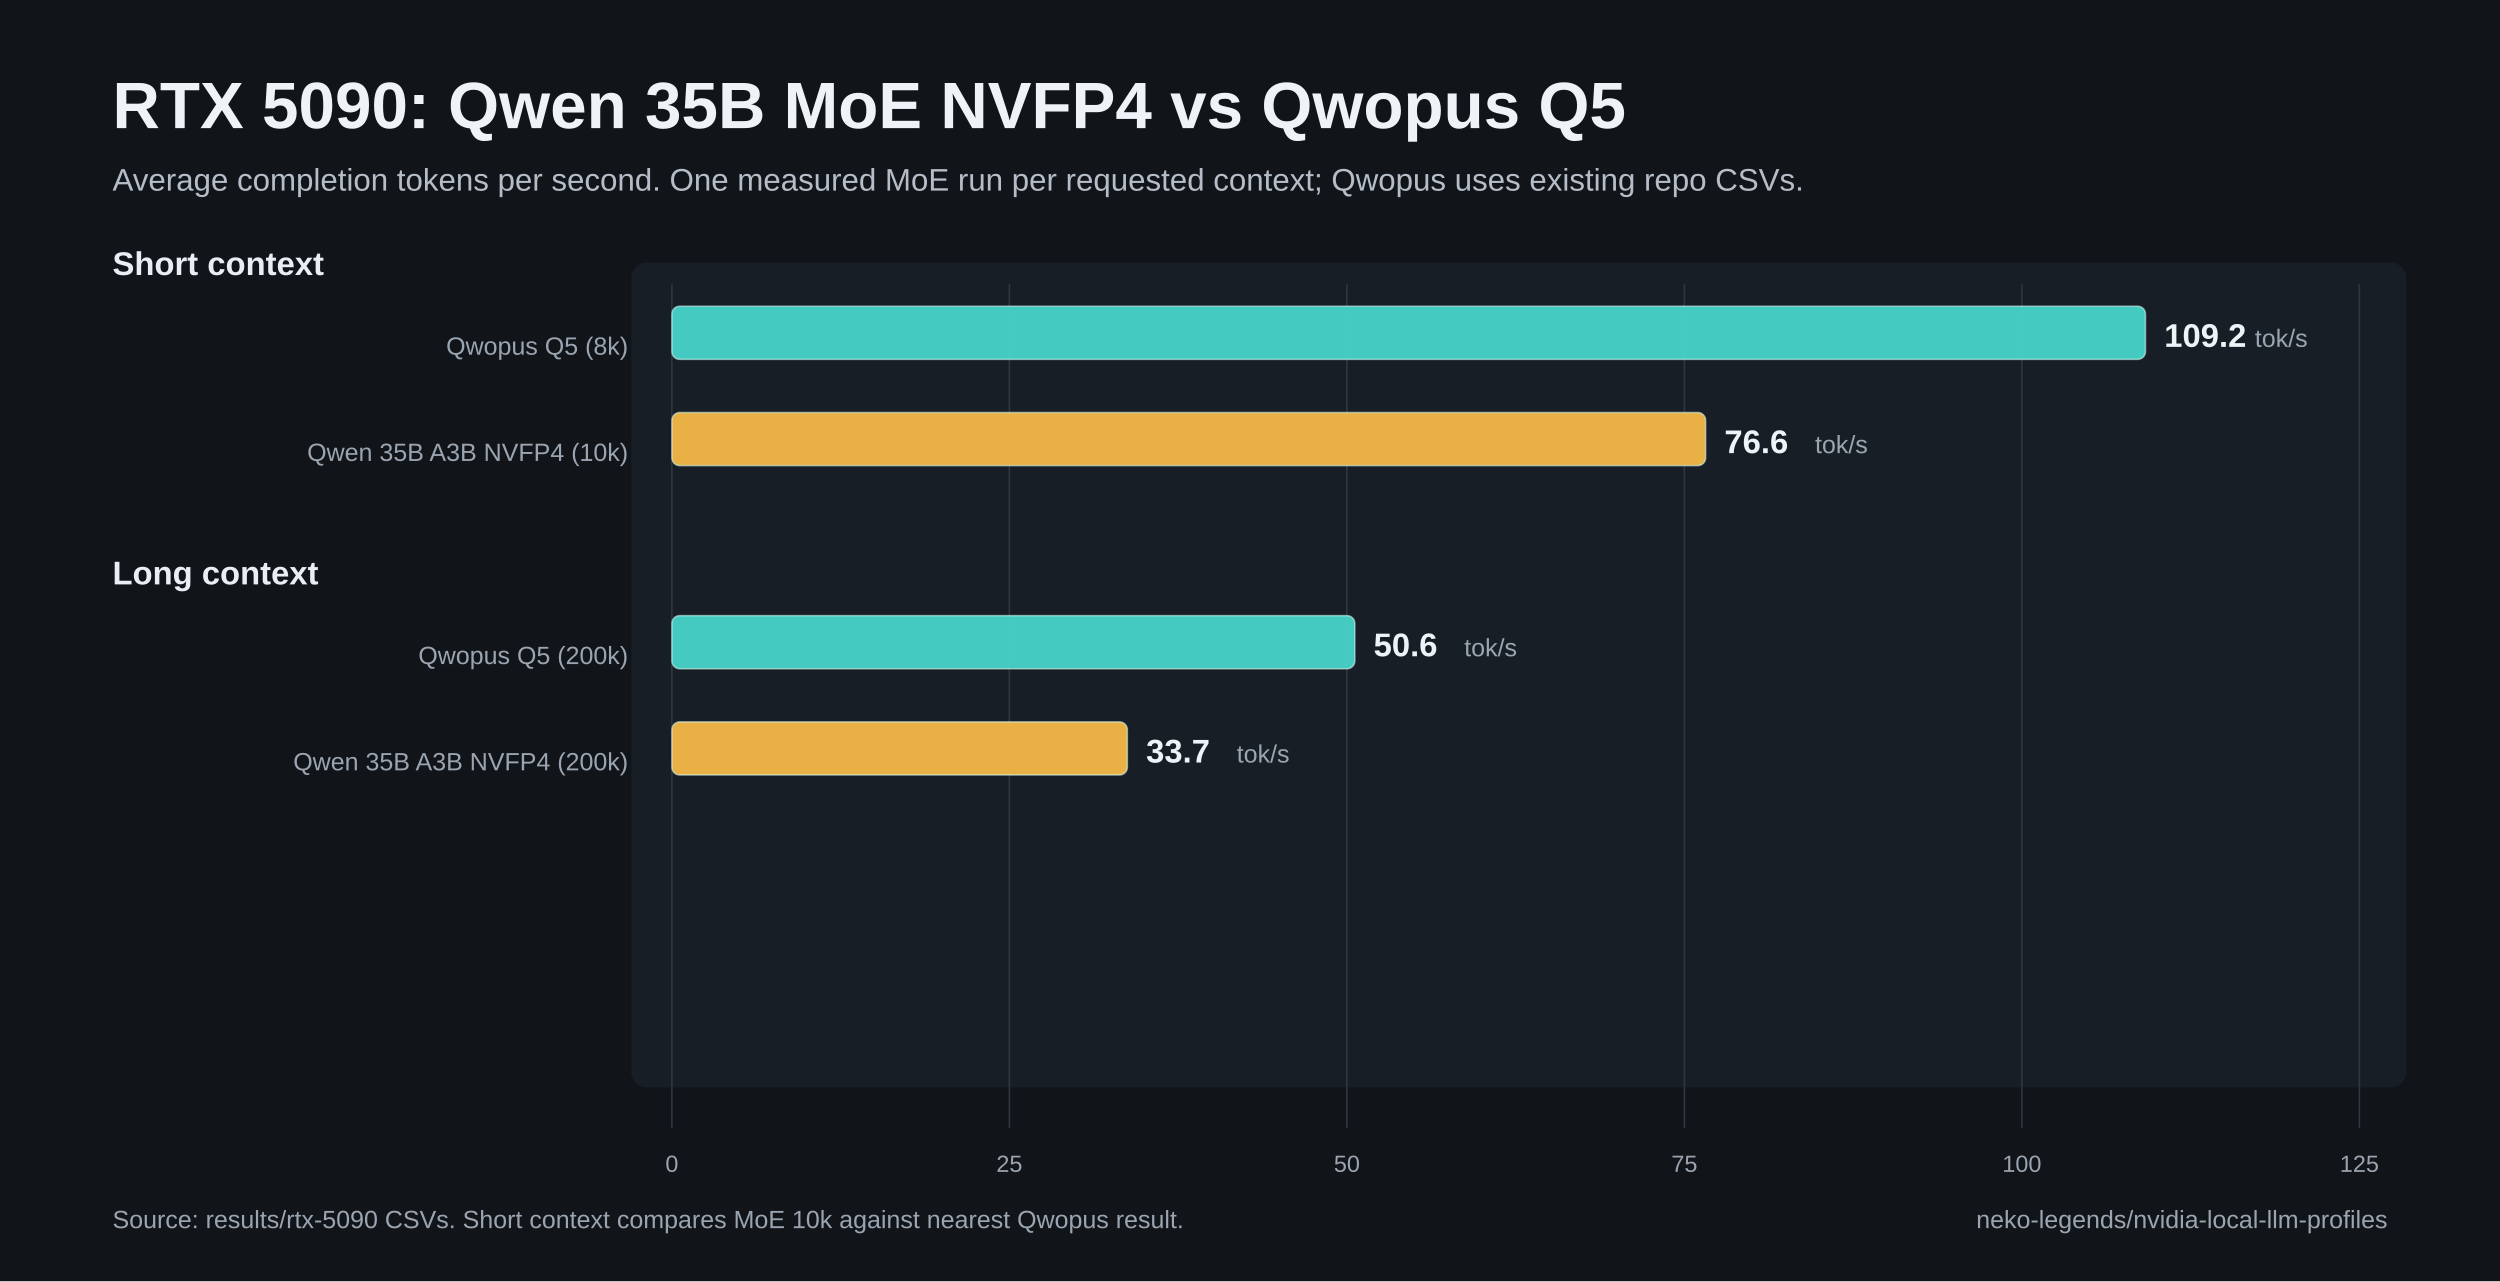
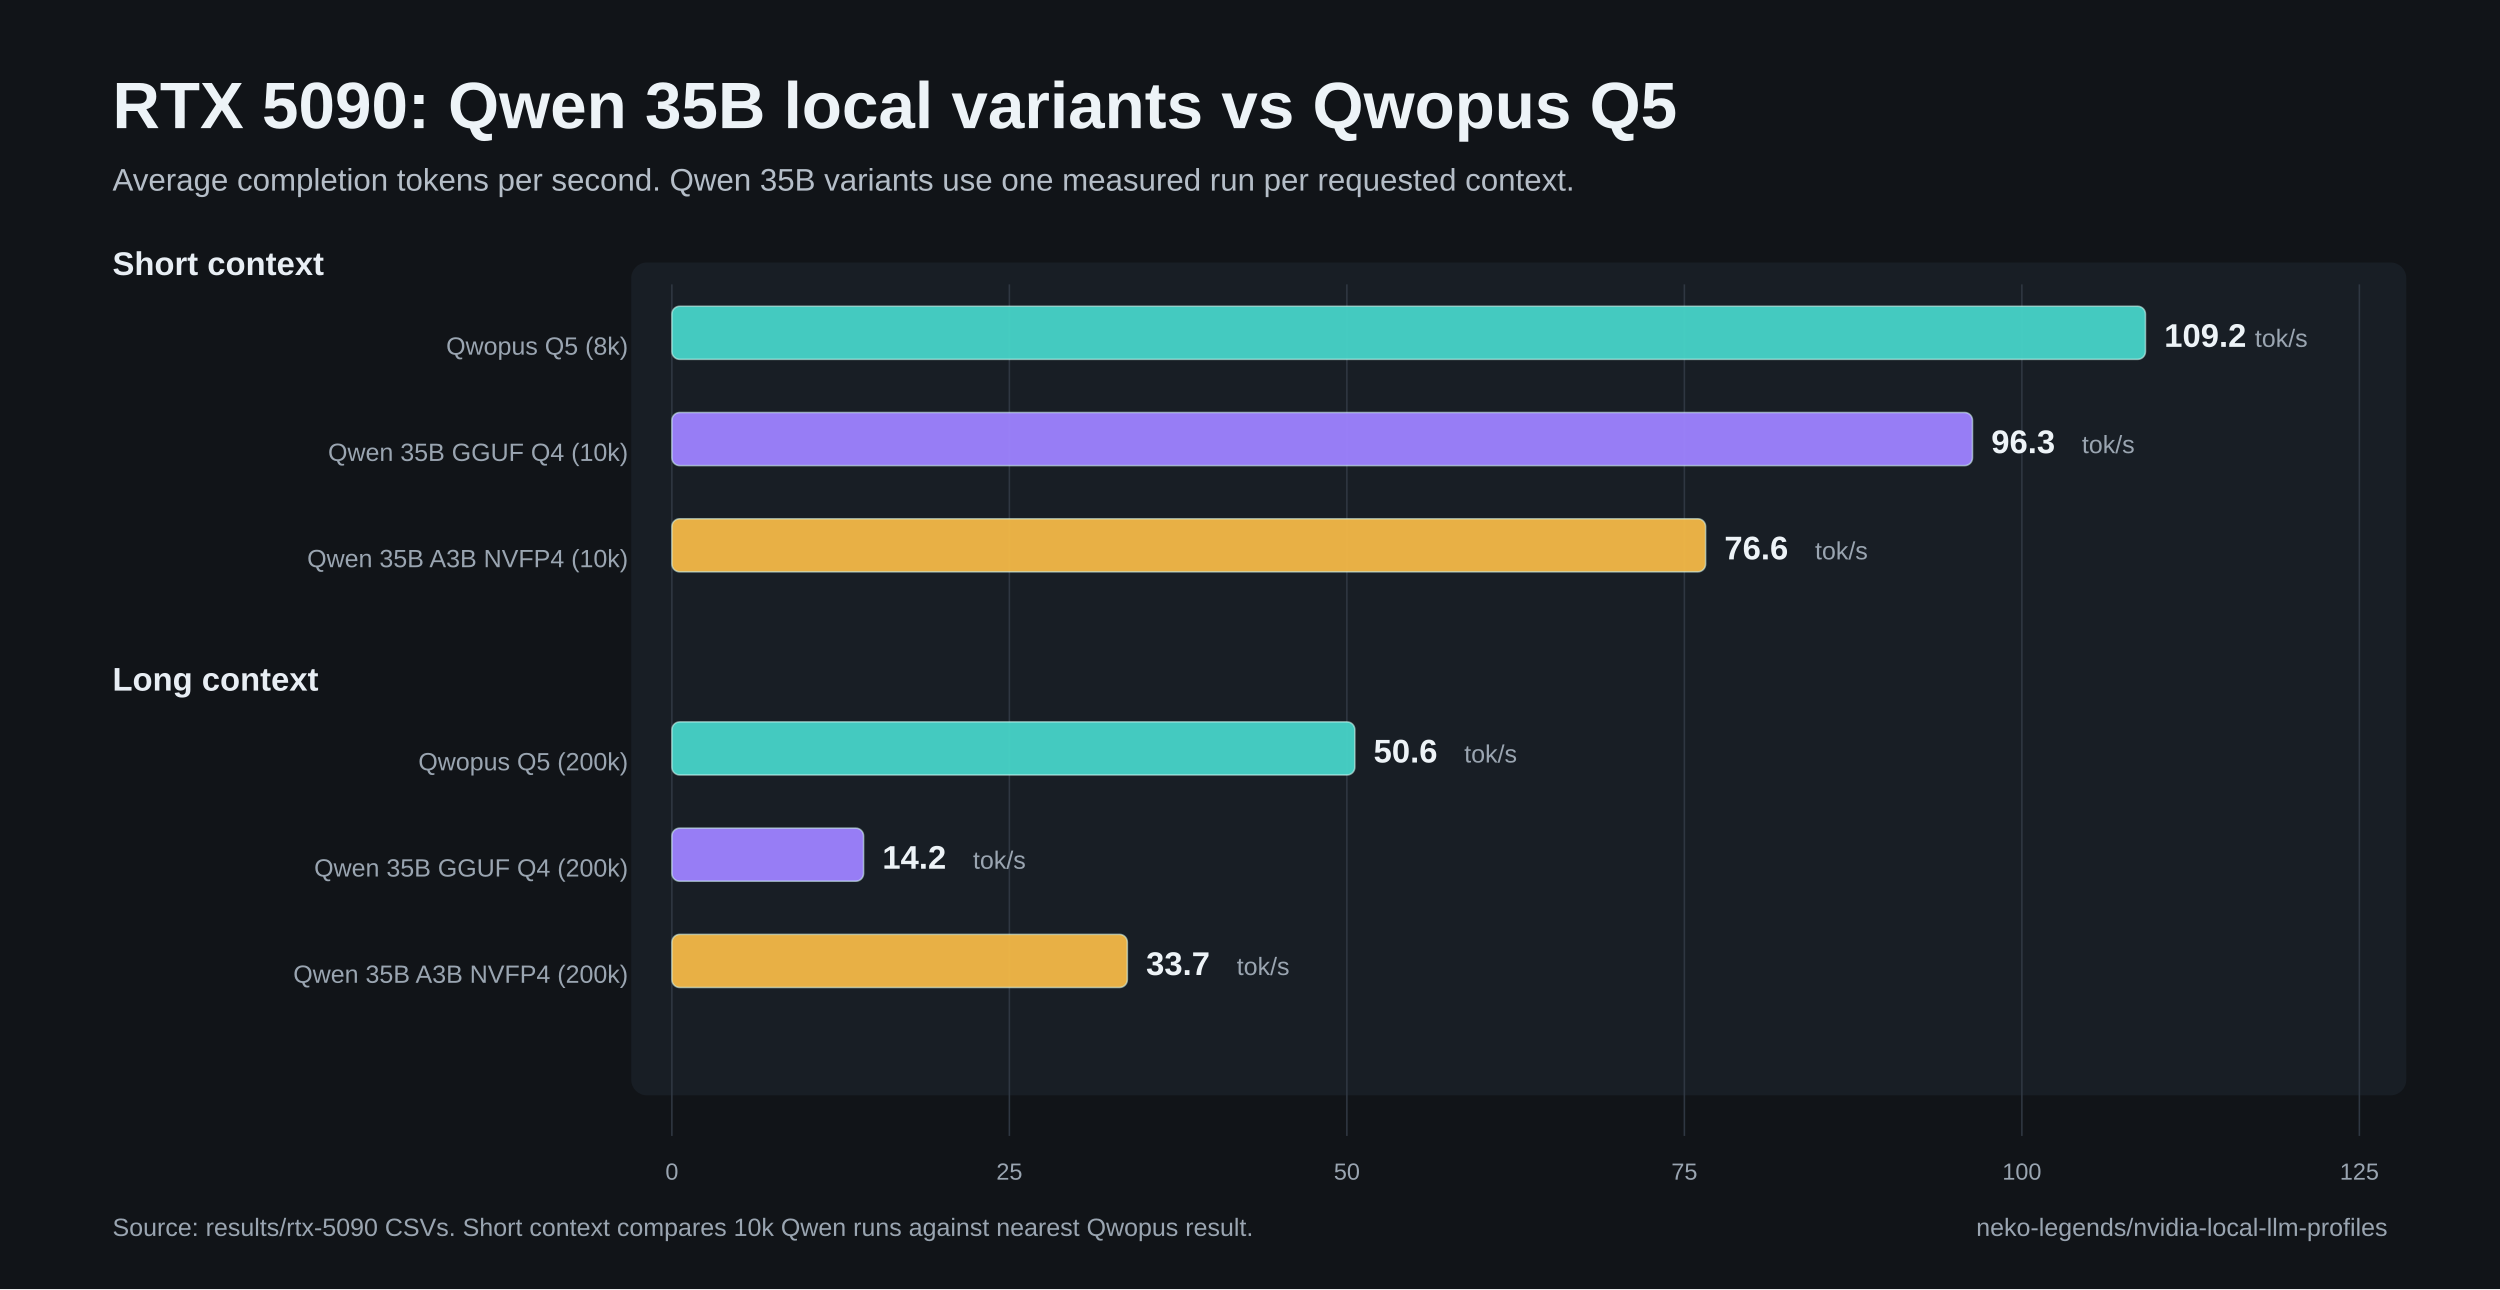
- <svg xmlns="http://www.w3.org/2000/svg" width="1600" height="820" viewBox="0 0 1600 820">
+ <svg xmlns="http://www.w3.org/2000/svg" width="1600" height="825" viewBox="0 0 1600 825">
  <style>
text{font-family:Segoe UI,Arial,sans-serif;letter-spacing:0}
.title{fill:#edf3f7;font-size:42px;font-weight:750}
.subtitle{fill:#b5bec8;font-size:20px}
.label{fill:#e8eef4;font-size:21px;font-weight:650}
.small{fill:#9aa5b1;font-size:16px}
.value{fill:#edf3f7;font-size:21px;font-weight:750}
.axis{fill:#9aa5b1;font-size:15px}
</style>
-   <rect width="1600" height="820" fill="#111418" />
-   <rect x="404" y="168" width="1136" height="528" rx="10" fill="#181e25" />
-   <text x="72.0" y="82.0" class="title">RTX 5090: Qwen 35B MoE NVFP4 vs Qwopus Q5</text>
-   <text x="72.0" y="122.0" class="subtitle">Average completion tokens per second. One measured MoE run per requested context; Qwopus uses existing repo CSVs.</text>
-   <line x1="430.0" y1="182" x2="430.0" y2="722" stroke="#2f3742" stroke-width="1" />
-   <text x="430.0" y="750.0" class="axis" text-anchor="middle">0</text>
-   <line x1="646.0" y1="182" x2="646.0" y2="722" stroke="#2f3742" stroke-width="1" />
-   <text x="646.0" y="750.0" class="axis" text-anchor="middle">25</text>
-   <line x1="862.0" y1="182" x2="862.0" y2="722" stroke="#2f3742" stroke-width="1" />
-   <text x="862.0" y="750.0" class="axis" text-anchor="middle">50</text>
-   <line x1="1078.0" y1="182" x2="1078.0" y2="722" stroke="#2f3742" stroke-width="1" />
-   <text x="1078.0" y="750.0" class="axis" text-anchor="middle">75</text>
-   <line x1="1294.0" y1="182" x2="1294.0" y2="722" stroke="#2f3742" stroke-width="1" />
-   <text x="1294.0" y="750.0" class="axis" text-anchor="middle">100</text>
-   <line x1="1510.0" y1="182" x2="1510.0" y2="722" stroke="#2f3742" stroke-width="1" />
-   <text x="1510.0" y="750.0" class="axis" text-anchor="middle">125</text>
+   <rect width="1600" height="825" fill="#111418" />
+   <rect x="404" y="168" width="1136" height="533" rx="10" fill="#181e25" />
+   <text x="72.0" y="82.0" class="title">RTX 5090: Qwen 35B local variants vs Qwopus Q5</text>
+   <text x="72.0" y="122.0" class="subtitle">Average completion tokens per second. Qwen 35B variants use one measured run per requested context.</text>
+   <line x1="430.0" y1="182" x2="430.0" y2="727" stroke="#2f3742" stroke-width="1" />
+   <text x="430.0" y="755.0" class="axis" text-anchor="middle">0</text>
+   <line x1="646.0" y1="182" x2="646.0" y2="727" stroke="#2f3742" stroke-width="1" />
+   <text x="646.0" y="755.0" class="axis" text-anchor="middle">25</text>
+   <line x1="862.0" y1="182" x2="862.0" y2="727" stroke="#2f3742" stroke-width="1" />
+   <text x="862.0" y="755.0" class="axis" text-anchor="middle">50</text>
+   <line x1="1078.0" y1="182" x2="1078.0" y2="727" stroke="#2f3742" stroke-width="1" />
+   <text x="1078.0" y="755.0" class="axis" text-anchor="middle">75</text>
+   <line x1="1294.0" y1="182" x2="1294.0" y2="727" stroke="#2f3742" stroke-width="1" />
+   <text x="1294.0" y="755.0" class="axis" text-anchor="middle">100</text>
+   <line x1="1510.0" y1="182" x2="1510.0" y2="727" stroke="#2f3742" stroke-width="1" />
+   <text x="1510.0" y="755.0" class="axis" text-anchor="middle">125</text>
  <text x="72.0" y="176.0" class="label">Short context</text>
  <text x="402.0" y="227.0" class="small" text-anchor="end">Qwopus Q5 (8k)</text>
  <rect x="430" y="196" width="943.1" height="34" rx="5" fill="#46d3c7" opacity="0.95" />
  <rect x="430" y="196" width="943.1" height="34" rx="5" fill="none" stroke="#d9fff8" stroke-opacity="0.55" />
  <text x="1385.1" y="222.0" class="value">109.2</text>
  <text x="1443.1" y="222.0" class="small">tok/s</text>
-   <text x="402.0" y="295.0" class="small" text-anchor="end">Qwen 35B A3B NVFP4 (10k)</text>
-   <rect x="430" y="264" width="661.6" height="34" rx="5" fill="#f2b846" opacity="0.95" />
-   <rect x="430" y="264" width="661.6" height="34" rx="5" fill="none" stroke="#d9fff8" stroke-opacity="0.55" />
-   <text x="1103.6" y="290.0" class="value">76.6</text>
-   <text x="1161.6" y="290.0" class="small">tok/s</text>
-   <text x="72.0" y="374.0" class="label">Long context</text>
-   <text x="402.0" y="425.0" class="small" text-anchor="end">Qwopus Q5 (200k)</text>
-   <rect x="430" y="394" width="437.1" height="34" rx="5" fill="#46d3c7" opacity="0.95" />
-   <rect x="430" y="394" width="437.1" height="34" rx="5" fill="none" stroke="#d9fff8" stroke-opacity="0.55" />
-   <text x="879.1" y="420.0" class="value">50.6</text>
-   <text x="937.1" y="420.0" class="small">tok/s</text>
-   <text x="402.0" y="493.0" class="small" text-anchor="end">Qwen 35B A3B NVFP4 (200k)</text>
-   <rect x="430" y="462" width="291.5" height="34" rx="5" fill="#f2b846" opacity="0.95" />
-   <rect x="430" y="462" width="291.5" height="34" rx="5" fill="none" stroke="#d9fff8" stroke-opacity="0.55" />
-   <text x="733.5" y="488.0" class="value">33.7</text>
-   <text x="791.5" y="488.0" class="small">tok/s</text>
-   <text x="72.0" y="786.0" class="small">Source: results/rtx-5090 CSVs. Short context compares MoE 10k against nearest Qwopus result.</text>
-   <text x="1528.0" y="786.0" class="small" text-anchor="end">neko-legends/nvidia-local-llm-profiles</text>
+   <text x="402.0" y="295.0" class="small" text-anchor="end">Qwen 35B GGUF Q4 (10k)</text>
+   <rect x="430" y="264" width="832.4" height="34" rx="5" fill="#9d82ff" opacity="0.95" />
+   <rect x="430" y="264" width="832.4" height="34" rx="5" fill="none" stroke="#d9fff8" stroke-opacity="0.55" />
+   <text x="1274.4" y="290.0" class="value">96.3</text>
+   <text x="1332.4" y="290.0" class="small">tok/s</text>
+   <text x="402.0" y="363.0" class="small" text-anchor="end">Qwen 35B A3B NVFP4 (10k)</text>
+   <rect x="430" y="332" width="661.6" height="34" rx="5" fill="#f2b846" opacity="0.95" />
+   <rect x="430" y="332" width="661.6" height="34" rx="5" fill="none" stroke="#d9fff8" stroke-opacity="0.55" />
+   <text x="1103.6" y="358.0" class="value">76.6</text>
+   <text x="1161.6" y="358.0" class="small">tok/s</text>
+   <text x="72.0" y="442.0" class="label">Long context</text>
+   <text x="402.0" y="493.0" class="small" text-anchor="end">Qwopus Q5 (200k)</text>
+   <rect x="430" y="462" width="437.1" height="34" rx="5" fill="#46d3c7" opacity="0.95" />
+   <rect x="430" y="462" width="437.1" height="34" rx="5" fill="none" stroke="#d9fff8" stroke-opacity="0.55" />
+   <text x="879.1" y="488.0" class="value">50.6</text>
+   <text x="937.1" y="488.0" class="small">tok/s</text>
+   <text x="402.0" y="561.0" class="small" text-anchor="end">Qwen 35B GGUF Q4 (200k)</text>
+   <rect x="430" y="530" width="122.7" height="34" rx="5" fill="#9d82ff" opacity="0.95" />
+   <rect x="430" y="530" width="122.7" height="34" rx="5" fill="none" stroke="#d9fff8" stroke-opacity="0.55" />
+   <text x="564.7" y="556.0" class="value">14.2</text>
+   <text x="622.7" y="556.0" class="small">tok/s</text>
+   <text x="402.0" y="629.0" class="small" text-anchor="end">Qwen 35B A3B NVFP4 (200k)</text>
+   <rect x="430" y="598" width="291.5" height="34" rx="5" fill="#f2b846" opacity="0.95" />
+   <rect x="430" y="598" width="291.5" height="34" rx="5" fill="none" stroke="#d9fff8" stroke-opacity="0.55" />
+   <text x="733.5" y="624.0" class="value">33.7</text>
+   <text x="791.5" y="624.0" class="small">tok/s</text>
+   <text x="72.0" y="791.0" class="small">Source: results/rtx-5090 CSVs. Short context compares 10k Qwen runs against nearest Qwopus result.</text>
+   <text x="1528.0" y="791.0" class="small" text-anchor="end">neko-legends/nvidia-local-llm-profiles</text>
</svg>
